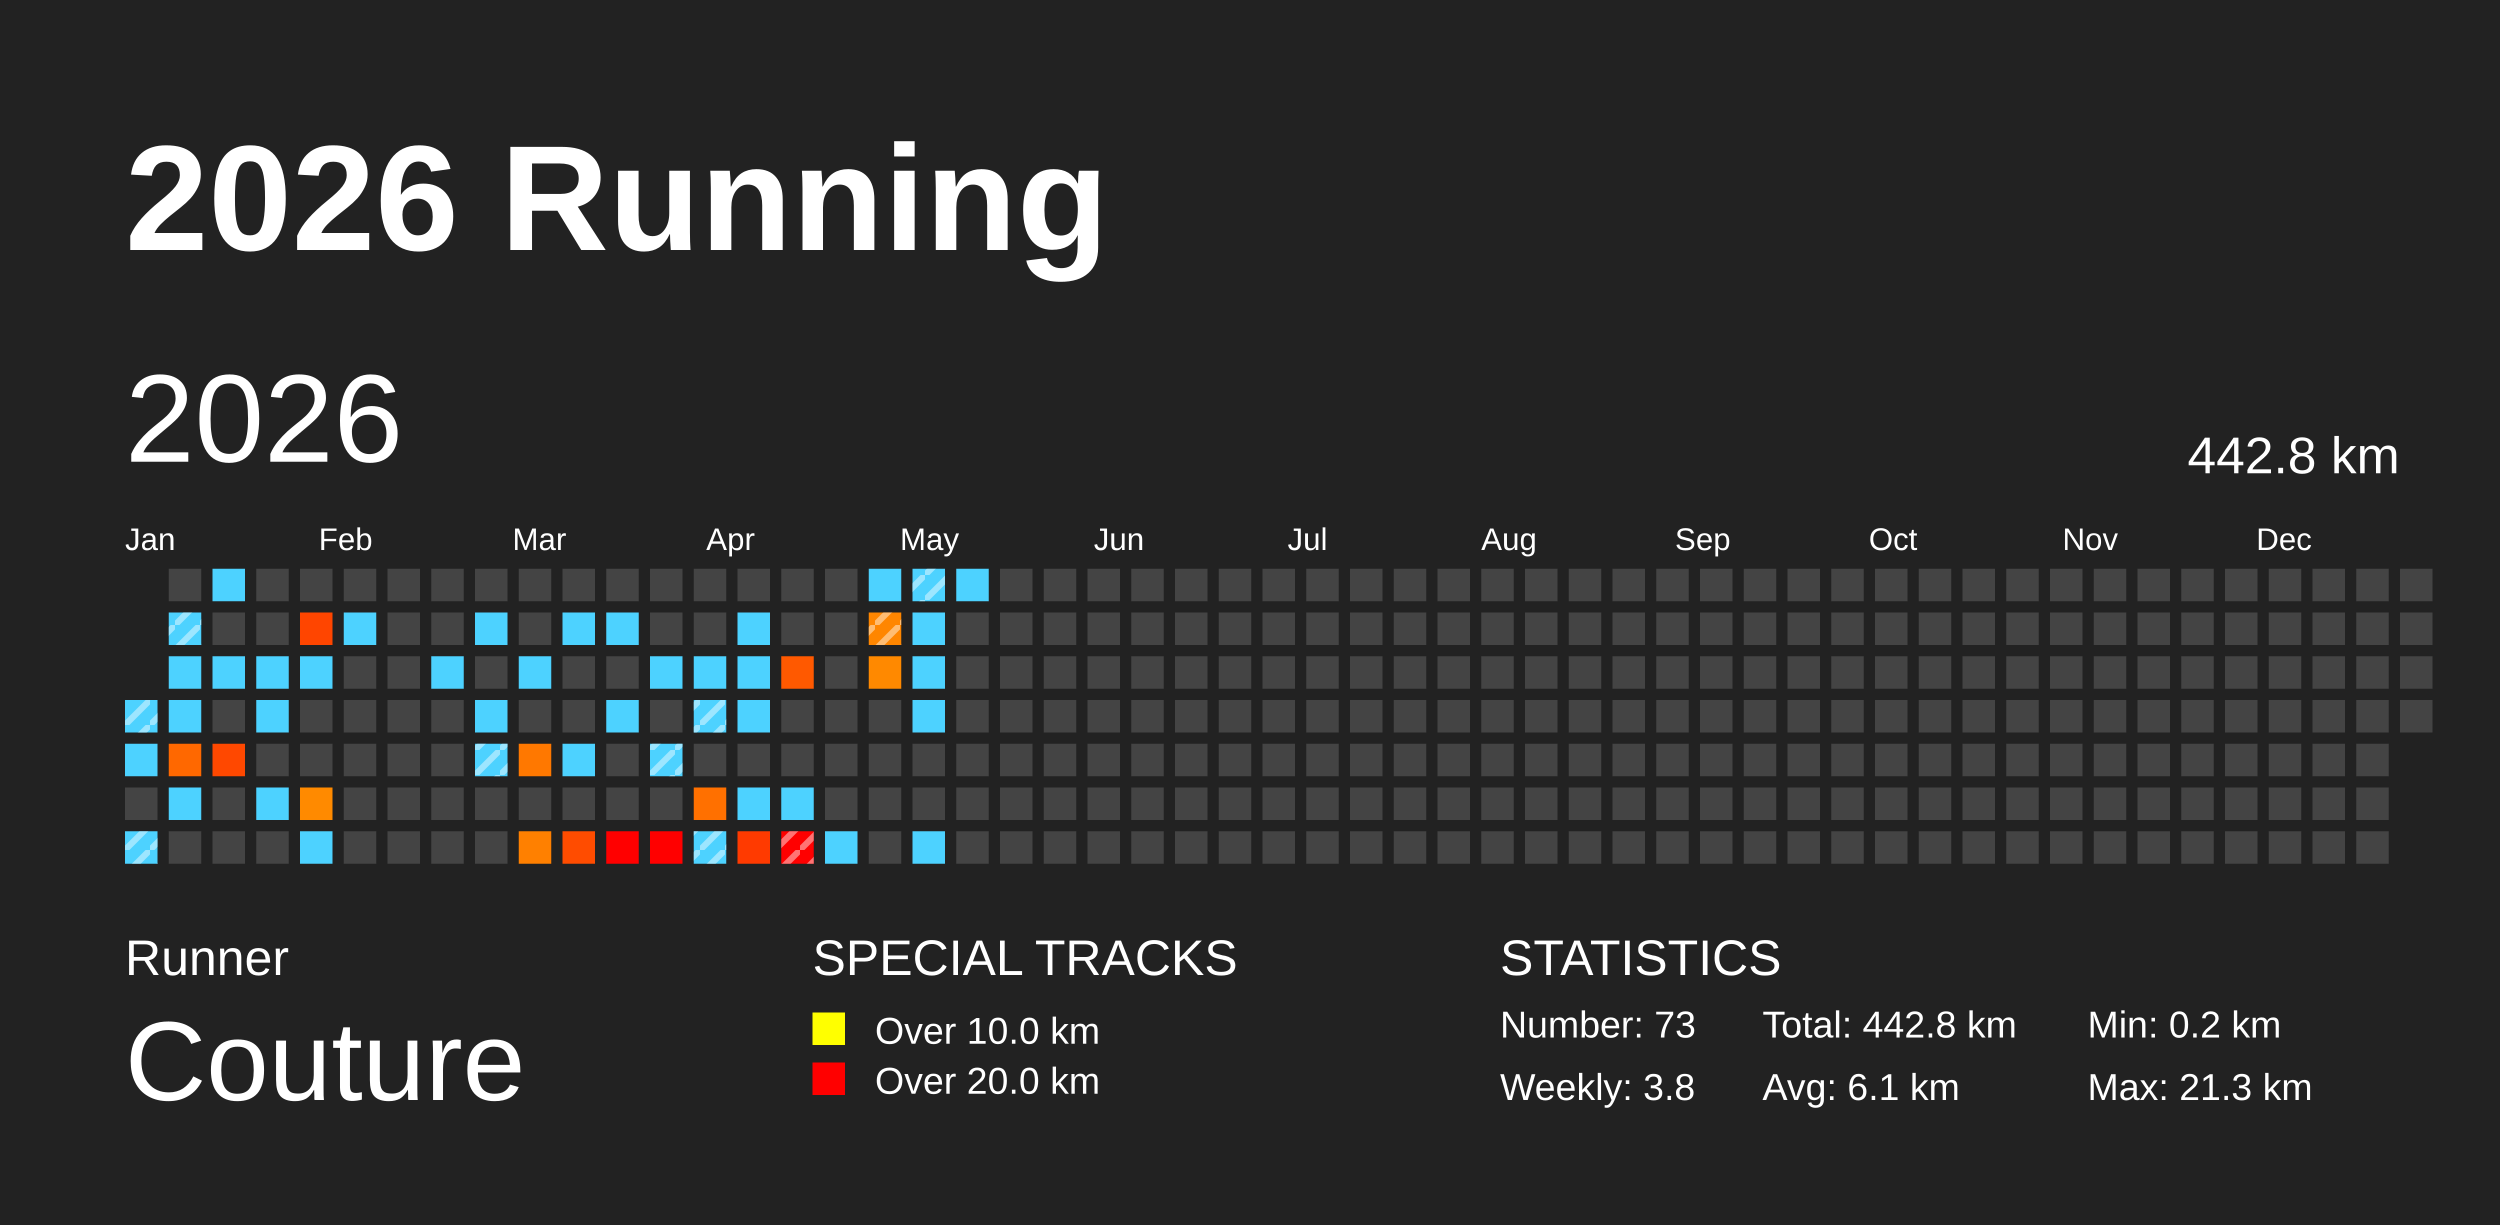
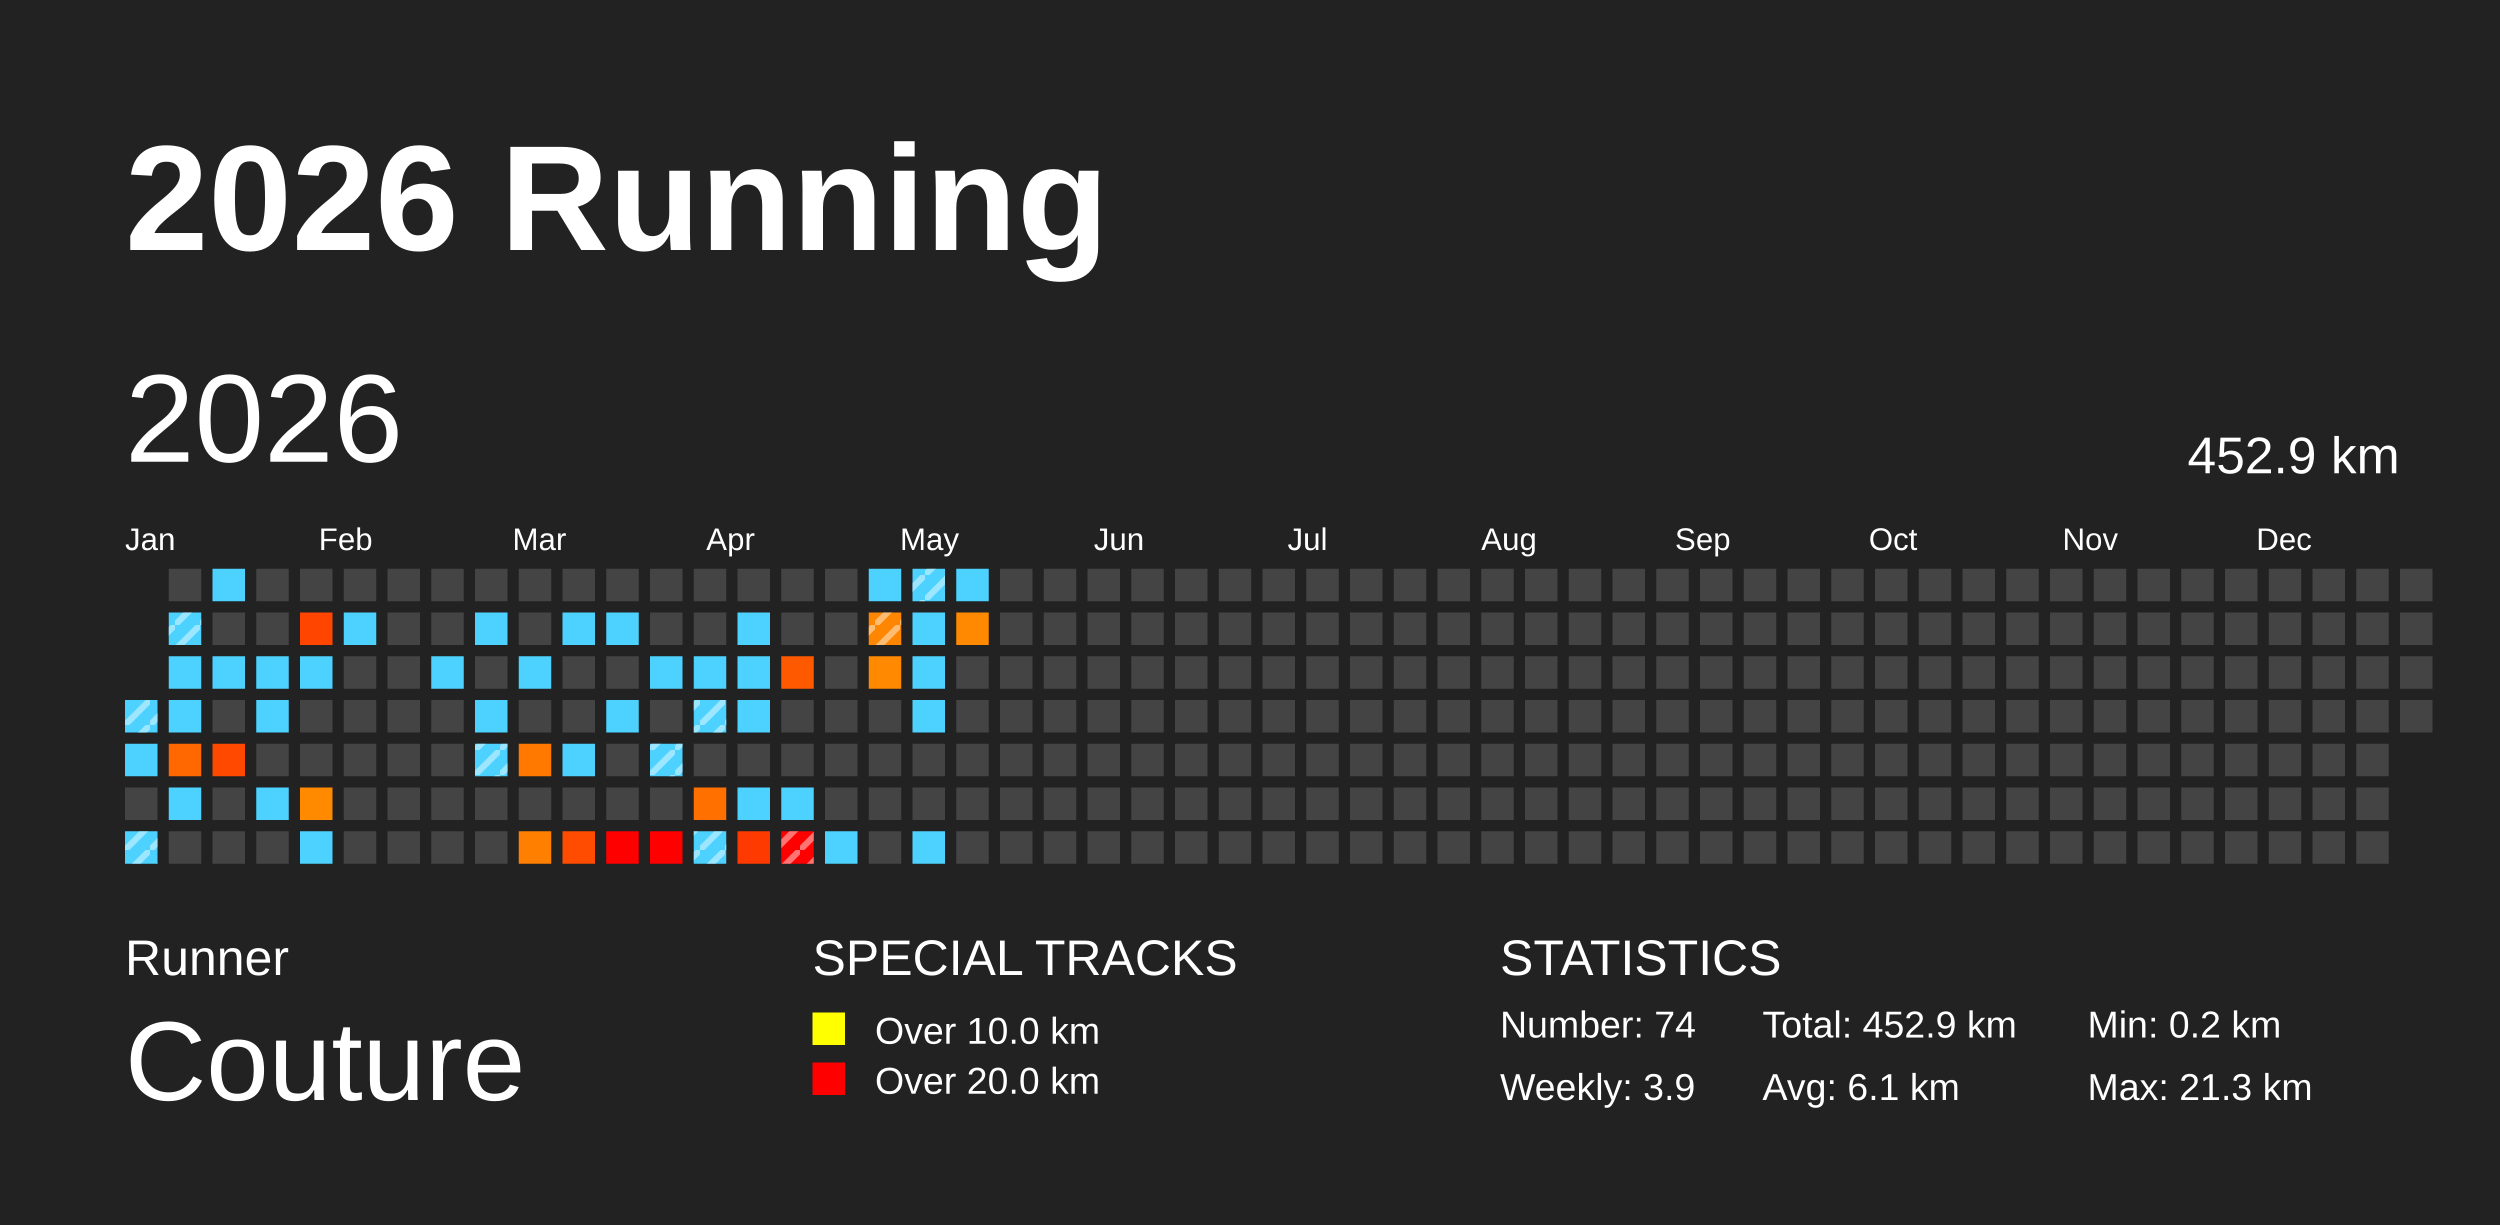
<svg xmlns="http://www.w3.org/2000/svg" baseProfile="full" height="98mm" version="1.1" viewBox="0,0,200,98" width="200mm">
  <defs>
    <pattern height="2" id="indoor-stripe" patternUnits="userSpaceOnUse" width="2">
      <line stroke="white" stroke-opacity="0.45" stroke-width="0.5" x1="0" x2="2" y1="2" y2="0" />
    </pattern>
  </defs>
  <rect fill="#222222" height="98" width="200" x="0" y="0" />
  <text fill="#FFFFFF" style="font-size:12px; font-family:Arial; font-weight:bold;" x="10" y="20">2026 Running</text>
  <text fill="#FFFFFF" style="font-size:4px; font-family:Arial" x="10" y="78">Runner</text>
  <text fill="#FFFFFF" style="font-size:9px; font-family:Arial" x="10" y="88">Couture</text>
  <text fill="#FFFFFF" style="font-size:4px; font-family:Arial" x="65" y="78">SPECIAL TRACKS</text>
  <rect fill="yellow" height="2.6" width="2.6" x="65" y="81" />
  <text fill="#FFFFFF" style="font-size:3px; font-family:Arial" x="70" y="83.5">Over 10.0 km</text>
  <rect fill="red" height="2.6" width="2.6" x="65" y="85" />
  <text fill="#FFFFFF" style="font-size:3px; font-family:Arial" x="70" y="87.5">Over 20.0 km</text>
  <text fill="#FFFFFF" style="font-size:4px; font-family:Arial" x="120" y="78">STATISTICS</text>
-   <text fill="#FFFFFF" style="font-size:3px; font-family:Arial" x="120" y="83">Number: 73</text>
-   <text fill="#FFFFFF" style="font-size:3px; font-family:Arial" x="120" y="88">Weekly: 3.8</text>
-   <text fill="#FFFFFF" style="font-size:3px; font-family:Arial" x="141" y="83">Total: 442.8 km</text>
+   <text fill="#FFFFFF" style="font-size:3px; font-family:Arial" x="120" y="83">Number: 74</text>
+   <text fill="#FFFFFF" style="font-size:3px; font-family:Arial" x="120" y="88">Weekly: 3.9</text>
+   <text fill="#FFFFFF" style="font-size:3px; font-family:Arial" x="141" y="83">Total: 452.9 km</text>
  <text fill="#FFFFFF" style="font-size:3px; font-family:Arial" x="141" y="88">Avg: 6.1 km</text>
  <text fill="#FFFFFF" style="font-size:3px; font-family:Arial" x="167" y="83">Min: 0.2 km</text>
  <text fill="#FFFFFF" style="font-size:3px; font-family:Arial" x="167" y="88">Max: 21.3 km</text>
  <text dominant-baseline="hanging" fill="#FFFFFF" style="font-size:10.0px; font-family:Arial;" x="10" y="30">2026</text>
-   <text dominant-baseline="hanging" fill="#FFFFFF" style="font-size:4.125px; font-family:Arial;" x="175" y="35">442.8 km</text>
+   <text dominant-baseline="hanging" fill="#FFFFFF" style="font-size:4.125px; font-family:Arial;" x="175" y="35">452.9 km</text>
  <text fill="#FFFFFF" style="font-size:2.5px; font-family:Arial" x="10.0" y="44">Jan</text>
  <text fill="#FFFFFF" style="font-size:2.5px; font-family:Arial" x="25.5" y="44">Feb</text>
  <text fill="#FFFFFF" style="font-size:2.5px; font-family:Arial" x="41.0" y="44">Mar</text>
  <text fill="#FFFFFF" style="font-size:2.5px; font-family:Arial" x="56.5" y="44">Apr</text>
  <text fill="#FFFFFF" style="font-size:2.5px; font-family:Arial" x="72.0" y="44">May</text>
  <text fill="#FFFFFF" style="font-size:2.5px; font-family:Arial" x="87.5" y="44">Jun</text>
  <text fill="#FFFFFF" style="font-size:2.5px; font-family:Arial" x="103.0" y="44">Jul</text>
  <text fill="#FFFFFF" style="font-size:2.5px; font-family:Arial" x="118.5" y="44">Aug</text>
  <text fill="#FFFFFF" style="font-size:2.5px; font-family:Arial" x="134.0" y="44">Sep</text>
  <text fill="#FFFFFF" style="font-size:2.5px; font-family:Arial" x="149.5" y="44">Oct</text>
  <text fill="#FFFFFF" style="font-size:2.5px; font-family:Arial" x="165.0" y="44">Nov</text>
  <text fill="#FFFFFF" style="font-size:2.5px; font-family:Arial" x="180.5" y="44">Dec</text>
  <rect fill="#4dd2ff" height="2.6" width="2.6" x="10.0" y="56.0" />
  <rect fill="url(#indoor-stripe)" height="2.6" width="2.6" x="10.0" y="56.0" />
  <rect fill="#4dd2ff" height="2.6" width="2.6" x="10.0" y="59.5" />
  <rect fill="#444444" height="2.6" width="2.6" x="10.0" y="63.0" />
  <rect fill="#4dd2ff" height="2.6" width="2.6" x="10.0" y="66.5" />
  <rect fill="url(#indoor-stripe)" height="2.6" width="2.6" x="10.0" y="66.5" />
  <rect fill="#444444" height="2.6" width="2.6" x="13.5" y="45.5" />
  <rect fill="#4dd2ff" height="2.6" width="2.6" x="13.5" y="49.0" />
  <rect fill="url(#indoor-stripe)" height="2.6" width="2.6" x="13.5" y="49.0" />
  <rect fill="#4dd2ff" height="2.6" width="2.6" x="13.5" y="52.5" />
  <rect fill="#4dd2ff" height="2.6" width="2.6" x="13.5" y="56.0" />
  <rect fill="#ff6800" height="2.6" width="2.6" x="13.5" y="59.5" />
  <rect fill="#4dd2ff" height="2.6" width="2.6" x="13.5" y="63.0" />
  <rect fill="#444444" height="2.6" width="2.6" x="13.5" y="66.5" />
  <rect fill="#4dd2ff" height="2.6" width="2.6" x="17.0" y="45.5" />
  <rect fill="#444444" height="2.6" width="2.6" x="17.0" y="49.0" />
  <rect fill="#4dd2ff" height="2.6" width="2.6" x="17.0" y="52.5" />
  <rect fill="#444444" height="2.6" width="2.6" x="17.0" y="56.0" />
  <rect fill="#ff4800" height="2.6" width="2.6" x="17.0" y="59.5" />
  <rect fill="#444444" height="2.6" width="2.6" x="17.0" y="63.0" />
  <rect fill="#444444" height="2.6" width="2.6" x="17.0" y="66.5" />
  <rect fill="#444444" height="2.6" width="2.6" x="20.5" y="45.5" />
  <rect fill="#444444" height="2.6" width="2.6" x="20.5" y="49.0" />
  <rect fill="#4dd2ff" height="2.6" width="2.6" x="20.5" y="52.5" />
  <rect fill="#4dd2ff" height="2.6" width="2.6" x="20.5" y="56.0" />
  <rect fill="#444444" height="2.6" width="2.6" x="20.5" y="59.5" />
  <rect fill="#4dd2ff" height="2.6" width="2.6" x="20.5" y="63.0" />
  <rect fill="#444444" height="2.6" width="2.6" x="20.5" y="66.5" />
  <rect fill="#444444" height="2.6" width="2.6" x="24.0" y="45.5" />
  <rect fill="#ff4500" height="2.6" width="2.6" x="24.0" y="49.0" />
  <rect fill="#4dd2ff" height="2.6" width="2.6" x="24.0" y="52.5" />
  <rect fill="#444444" height="2.6" width="2.6" x="24.0" y="56.0" />
  <rect fill="#444444" height="2.6" width="2.6" x="24.0" y="59.5" />
  <rect fill="#ff8a00" height="2.6" width="2.6" x="24.0" y="63.0" />
  <rect fill="#4dd2ff" height="2.6" width="2.6" x="24.0" y="66.5" />
  <rect fill="#444444" height="2.6" width="2.6" x="27.5" y="45.5" />
  <rect fill="#4dd2ff" height="2.6" width="2.6" x="27.5" y="49.0" />
  <rect fill="#444444" height="2.6" width="2.6" x="27.5" y="52.5" />
  <rect fill="#444444" height="2.6" width="2.6" x="27.5" y="56.0" />
  <rect fill="#444444" height="2.6" width="2.6" x="27.5" y="59.5" />
  <rect fill="#444444" height="2.6" width="2.6" x="27.5" y="63.0" />
  <rect fill="#444444" height="2.6" width="2.6" x="27.5" y="66.5" />
  <rect fill="#444444" height="2.6" width="2.6" x="31.0" y="45.5" />
  <rect fill="#444444" height="2.6" width="2.6" x="31.0" y="49.0" />
  <rect fill="#444444" height="2.6" width="2.6" x="31.0" y="52.5" />
  <rect fill="#444444" height="2.6" width="2.6" x="31.0" y="56.0" />
  <rect fill="#444444" height="2.6" width="2.6" x="31.0" y="59.5" />
  <rect fill="#444444" height="2.6" width="2.6" x="31.0" y="63.0" />
  <rect fill="#444444" height="2.6" width="2.6" x="31.0" y="66.5" />
  <rect fill="#444444" height="2.6" width="2.6" x="34.5" y="45.5" />
  <rect fill="#444444" height="2.6" width="2.6" x="34.5" y="49.0" />
  <rect fill="#4dd2ff" height="2.6" width="2.6" x="34.5" y="52.5" />
  <rect fill="#444444" height="2.6" width="2.6" x="34.5" y="56.0" />
  <rect fill="#444444" height="2.6" width="2.6" x="34.5" y="59.5" />
  <rect fill="#444444" height="2.6" width="2.6" x="34.5" y="63.0" />
  <rect fill="#444444" height="2.6" width="2.6" x="34.5" y="66.5" />
  <rect fill="#444444" height="2.6" width="2.6" x="38.0" y="45.5" />
  <rect fill="#4dd2ff" height="2.6" width="2.6" x="38.0" y="49.0" />
  <rect fill="#444444" height="2.6" width="2.6" x="38.0" y="52.5" />
  <rect fill="#4dd2ff" height="2.6" width="2.6" x="38.0" y="56.0" />
  <rect fill="#4dd2ff" height="2.6" width="2.6" x="38.0" y="59.5" />
  <rect fill="url(#indoor-stripe)" height="2.6" width="2.6" x="38.0" y="59.5" />
  <rect fill="#444444" height="2.6" width="2.6" x="38.0" y="63.0" />
  <rect fill="#444444" height="2.6" width="2.6" x="38.0" y="66.5" />
  <rect fill="#444444" height="2.6" width="2.6" x="41.5" y="45.5" />
  <rect fill="#444444" height="2.6" width="2.6" x="41.5" y="49.0" />
  <rect fill="#4dd2ff" height="2.6" width="2.6" x="41.5" y="52.5" />
  <rect fill="#444444" height="2.6" width="2.6" x="41.5" y="56.0" />
  <rect fill="#ff7800" height="2.6" width="2.6" x="41.5" y="59.5" />
  <rect fill="#444444" height="2.6" width="2.6" x="41.5" y="63.0" />
  <rect fill="#ff8000" height="2.6" width="2.6" x="41.5" y="66.5" />
  <rect fill="#444444" height="2.6" width="2.6" x="45.0" y="45.5" />
  <rect fill="#4dd2ff" height="2.6" width="2.6" x="45.0" y="49.0" />
  <rect fill="#444444" height="2.6" width="2.6" x="45.0" y="52.5" />
  <rect fill="#444444" height="2.6" width="2.6" x="45.0" y="56.0" />
  <rect fill="#4dd2ff" height="2.6" width="2.6" x="45.0" y="59.5" />
  <rect fill="#444444" height="2.6" width="2.6" x="45.0" y="63.0" />
  <rect fill="#ff4c00" height="2.6" width="2.6" x="45.0" y="66.5" />
  <rect fill="#444444" height="2.6" width="2.6" x="48.5" y="45.5" />
  <rect fill="#4dd2ff" height="2.6" width="2.6" x="48.5" y="49.0" />
  <rect fill="#444444" height="2.6" width="2.6" x="48.5" y="52.5" />
  <rect fill="#4dd2ff" height="2.6" width="2.6" x="48.5" y="56.0" />
  <rect fill="#444444" height="2.6" width="2.6" x="48.5" y="59.5" />
  <rect fill="#444444" height="2.6" width="2.6" x="48.5" y="63.0" />
  <rect fill="red" height="2.6" width="2.6" x="48.5" y="66.5" />
  <rect fill="#444444" height="2.6" width="2.6" x="52.0" y="45.5" />
  <rect fill="#444444" height="2.6" width="2.6" x="52.0" y="49.0" />
  <rect fill="#4dd2ff" height="2.6" width="2.6" x="52.0" y="52.5" />
  <rect fill="#444444" height="2.6" width="2.6" x="52.0" y="56.0" />
  <rect fill="#4dd2ff" height="2.6" width="2.6" x="52.0" y="59.5" />
  <rect fill="url(#indoor-stripe)" height="2.6" width="2.6" x="52.0" y="59.5" />
  <rect fill="#444444" height="2.6" width="2.6" x="52.0" y="63.0" />
  <rect fill="red" height="2.6" width="2.6" x="52.0" y="66.5" />
  <rect fill="#444444" height="2.6" width="2.6" x="55.5" y="45.5" />
  <rect fill="#444444" height="2.6" width="2.6" x="55.5" y="49.0" />
  <rect fill="#4dd2ff" height="2.6" width="2.6" x="55.5" y="52.5" />
  <rect fill="#4dd2ff" height="2.6" width="2.6" x="55.5" y="56.0" />
  <rect fill="url(#indoor-stripe)" height="2.6" width="2.6" x="55.5" y="56.0" />
  <rect fill="#444444" height="2.6" width="2.6" x="55.5" y="59.5" />
  <rect fill="#ff7000" height="2.6" width="2.6" x="55.5" y="63.0" />
  <rect fill="#4dd2ff" height="2.6" width="2.6" x="55.5" y="66.5" />
  <rect fill="url(#indoor-stripe)" height="2.6" width="2.6" x="55.5" y="66.5" />
  <rect fill="#444444" height="2.6" width="2.6" x="59.0" y="45.5" />
  <rect fill="#4dd2ff" height="2.6" width="2.6" x="59.0" y="49.0" />
  <rect fill="#4dd2ff" height="2.6" width="2.6" x="59.0" y="52.5" />
  <rect fill="#4dd2ff" height="2.6" width="2.6" x="59.0" y="56.0" />
  <rect fill="#444444" height="2.6" width="2.6" x="59.0" y="59.5" />
  <rect fill="#4dd2ff" height="2.6" width="2.6" x="59.0" y="63.0" />
  <rect fill="#ff3a00" height="2.6" width="2.6" x="59.0" y="66.5" />
  <rect fill="#444444" height="2.6" width="2.6" x="62.5" y="45.5" />
  <rect fill="#444444" height="2.6" width="2.6" x="62.5" y="49.0" />
  <rect fill="#ff5900" height="2.6" width="2.6" x="62.5" y="52.5" />
  <rect fill="#444444" height="2.6" width="2.6" x="62.5" y="56.0" />
  <rect fill="#444444" height="2.6" width="2.6" x="62.5" y="59.5" />
  <rect fill="#4dd2ff" height="2.6" width="2.6" x="62.5" y="63.0" />
  <rect fill="red" height="2.6" width="2.6" x="62.5" y="66.5" />
  <rect fill="url(#indoor-stripe)" height="2.6" width="2.6" x="62.5" y="66.5" />
  <rect fill="#444444" height="2.6" width="2.6" x="66.0" y="45.5" />
  <rect fill="#444444" height="2.6" width="2.6" x="66.0" y="49.0" />
  <rect fill="#444444" height="2.6" width="2.6" x="66.0" y="52.5" />
  <rect fill="#444444" height="2.6" width="2.6" x="66.0" y="56.0" />
  <rect fill="#444444" height="2.6" width="2.6" x="66.0" y="59.5" />
  <rect fill="#444444" height="2.6" width="2.6" x="66.0" y="63.0" />
  <rect fill="#4dd2ff" height="2.6" width="2.6" x="66.0" y="66.5" />
  <rect fill="#4dd2ff" height="2.6" width="2.6" x="69.5" y="45.5" />
  <rect fill="#ff8600" height="2.6" width="2.6" x="69.5" y="49.0" />
  <rect fill="url(#indoor-stripe)" height="2.6" width="2.6" x="69.5" y="49.0" />
  <rect fill="#ff8900" height="2.6" width="2.6" x="69.5" y="52.5" />
  <rect fill="#444444" height="2.6" width="2.6" x="69.5" y="56.0" />
  <rect fill="#444444" height="2.6" width="2.6" x="69.5" y="59.5" />
  <rect fill="#444444" height="2.6" width="2.6" x="69.5" y="63.0" />
  <rect fill="#444444" height="2.6" width="2.6" x="69.5" y="66.5" />
  <rect fill="#4dd2ff" height="2.6" width="2.6" x="73.0" y="45.5" />
  <rect fill="url(#indoor-stripe)" height="2.6" width="2.6" x="73.0" y="45.5" />
  <rect fill="#4dd2ff" height="2.6" width="2.6" x="73.0" y="49.0" />
  <rect fill="#4dd2ff" height="2.6" width="2.6" x="73.0" y="52.5" />
  <rect fill="#4dd2ff" height="2.6" width="2.6" x="73.0" y="56.0" />
  <rect fill="#444444" height="2.6" width="2.6" x="73.0" y="59.5" />
  <rect fill="#444444" height="2.6" width="2.6" x="73.0" y="63.0" />
  <rect fill="#4dd2ff" height="2.6" width="2.6" x="73.0" y="66.5" />
  <rect fill="#4dd2ff" height="2.6" width="2.6" x="76.5" y="45.5" />
-   <rect fill="#444444" height="2.6" width="2.6" x="76.5" y="49.0" />
+   <rect fill="#ff8900" height="2.6" width="2.6" x="76.5" y="49.0" />
  <rect fill="#444444" height="2.6" width="2.6" x="76.5" y="52.5" />
  <rect fill="#444444" height="2.6" width="2.6" x="76.5" y="56.0" />
  <rect fill="#444444" height="2.6" width="2.6" x="76.5" y="59.5" />
  <rect fill="#444444" height="2.6" width="2.6" x="76.5" y="63.0" />
  <rect fill="#444444" height="2.6" width="2.6" x="76.5" y="66.5" />
  <rect fill="#444444" height="2.6" width="2.6" x="80.0" y="45.5" />
  <rect fill="#444444" height="2.6" width="2.6" x="80.0" y="49.0" />
  <rect fill="#444444" height="2.6" width="2.6" x="80.0" y="52.5" />
  <rect fill="#444444" height="2.6" width="2.6" x="80.0" y="56.0" />
  <rect fill="#444444" height="2.6" width="2.6" x="80.0" y="59.5" />
  <rect fill="#444444" height="2.6" width="2.6" x="80.0" y="63.0" />
  <rect fill="#444444" height="2.6" width="2.6" x="80.0" y="66.5" />
  <rect fill="#444444" height="2.6" width="2.6" x="83.5" y="45.5" />
  <rect fill="#444444" height="2.6" width="2.6" x="83.5" y="49.0" />
  <rect fill="#444444" height="2.6" width="2.6" x="83.5" y="52.5" />
  <rect fill="#444444" height="2.6" width="2.6" x="83.5" y="56.0" />
  <rect fill="#444444" height="2.6" width="2.6" x="83.5" y="59.5" />
  <rect fill="#444444" height="2.6" width="2.6" x="83.5" y="63.0" />
  <rect fill="#444444" height="2.6" width="2.6" x="83.5" y="66.5" />
  <rect fill="#444444" height="2.6" width="2.6" x="87.0" y="45.5" />
  <rect fill="#444444" height="2.6" width="2.6" x="87.0" y="49.0" />
  <rect fill="#444444" height="2.6" width="2.6" x="87.0" y="52.5" />
  <rect fill="#444444" height="2.6" width="2.6" x="87.0" y="56.0" />
  <rect fill="#444444" height="2.6" width="2.6" x="87.0" y="59.5" />
  <rect fill="#444444" height="2.6" width="2.6" x="87.0" y="63.0" />
  <rect fill="#444444" height="2.6" width="2.6" x="87.0" y="66.5" />
  <rect fill="#444444" height="2.6" width="2.6" x="90.5" y="45.5" />
  <rect fill="#444444" height="2.6" width="2.6" x="90.5" y="49.0" />
  <rect fill="#444444" height="2.6" width="2.6" x="90.5" y="52.5" />
  <rect fill="#444444" height="2.6" width="2.6" x="90.5" y="56.0" />
  <rect fill="#444444" height="2.6" width="2.6" x="90.5" y="59.5" />
  <rect fill="#444444" height="2.6" width="2.6" x="90.5" y="63.0" />
  <rect fill="#444444" height="2.6" width="2.6" x="90.5" y="66.5" />
  <rect fill="#444444" height="2.6" width="2.6" x="94.0" y="45.5" />
  <rect fill="#444444" height="2.6" width="2.6" x="94.0" y="49.0" />
  <rect fill="#444444" height="2.6" width="2.6" x="94.0" y="52.5" />
  <rect fill="#444444" height="2.6" width="2.6" x="94.0" y="56.0" />
  <rect fill="#444444" height="2.6" width="2.6" x="94.0" y="59.5" />
  <rect fill="#444444" height="2.6" width="2.6" x="94.0" y="63.0" />
  <rect fill="#444444" height="2.6" width="2.6" x="94.0" y="66.5" />
  <rect fill="#444444" height="2.6" width="2.6" x="97.5" y="45.5" />
  <rect fill="#444444" height="2.6" width="2.6" x="97.5" y="49.0" />
  <rect fill="#444444" height="2.6" width="2.6" x="97.5" y="52.5" />
  <rect fill="#444444" height="2.6" width="2.6" x="97.5" y="56.0" />
  <rect fill="#444444" height="2.6" width="2.6" x="97.5" y="59.5" />
  <rect fill="#444444" height="2.6" width="2.6" x="97.5" y="63.0" />
  <rect fill="#444444" height="2.6" width="2.6" x="97.5" y="66.5" />
  <rect fill="#444444" height="2.6" width="2.6" x="101.0" y="45.5" />
  <rect fill="#444444" height="2.6" width="2.6" x="101.0" y="49.0" />
  <rect fill="#444444" height="2.6" width="2.6" x="101.0" y="52.5" />
  <rect fill="#444444" height="2.6" width="2.6" x="101.0" y="56.0" />
  <rect fill="#444444" height="2.6" width="2.6" x="101.0" y="59.5" />
  <rect fill="#444444" height="2.6" width="2.6" x="101.0" y="63.0" />
  <rect fill="#444444" height="2.6" width="2.6" x="101.0" y="66.5" />
  <rect fill="#444444" height="2.6" width="2.6" x="104.5" y="45.5" />
  <rect fill="#444444" height="2.6" width="2.6" x="104.5" y="49.0" />
  <rect fill="#444444" height="2.6" width="2.6" x="104.5" y="52.5" />
  <rect fill="#444444" height="2.6" width="2.6" x="104.5" y="56.0" />
  <rect fill="#444444" height="2.6" width="2.6" x="104.5" y="59.5" />
  <rect fill="#444444" height="2.6" width="2.6" x="104.5" y="63.0" />
  <rect fill="#444444" height="2.6" width="2.6" x="104.5" y="66.5" />
  <rect fill="#444444" height="2.6" width="2.6" x="108.0" y="45.5" />
  <rect fill="#444444" height="2.6" width="2.6" x="108.0" y="49.0" />
  <rect fill="#444444" height="2.6" width="2.6" x="108.0" y="52.5" />
  <rect fill="#444444" height="2.6" width="2.6" x="108.0" y="56.0" />
  <rect fill="#444444" height="2.6" width="2.6" x="108.0" y="59.5" />
  <rect fill="#444444" height="2.6" width="2.6" x="108.0" y="63.0" />
  <rect fill="#444444" height="2.6" width="2.6" x="108.0" y="66.5" />
  <rect fill="#444444" height="2.6" width="2.6" x="111.5" y="45.5" />
  <rect fill="#444444" height="2.6" width="2.6" x="111.5" y="49.0" />
  <rect fill="#444444" height="2.6" width="2.6" x="111.5" y="52.5" />
  <rect fill="#444444" height="2.6" width="2.6" x="111.5" y="56.0" />
  <rect fill="#444444" height="2.6" width="2.6" x="111.5" y="59.5" />
  <rect fill="#444444" height="2.6" width="2.6" x="111.5" y="63.0" />
  <rect fill="#444444" height="2.6" width="2.6" x="111.5" y="66.5" />
  <rect fill="#444444" height="2.6" width="2.6" x="115.0" y="45.5" />
  <rect fill="#444444" height="2.6" width="2.6" x="115.0" y="49.0" />
  <rect fill="#444444" height="2.6" width="2.6" x="115.0" y="52.5" />
  <rect fill="#444444" height="2.6" width="2.6" x="115.0" y="56.0" />
  <rect fill="#444444" height="2.6" width="2.6" x="115.0" y="59.5" />
  <rect fill="#444444" height="2.6" width="2.6" x="115.0" y="63.0" />
  <rect fill="#444444" height="2.6" width="2.6" x="115.0" y="66.5" />
  <rect fill="#444444" height="2.6" width="2.6" x="118.5" y="45.5" />
  <rect fill="#444444" height="2.6" width="2.6" x="118.5" y="49.0" />
  <rect fill="#444444" height="2.6" width="2.6" x="118.5" y="52.5" />
  <rect fill="#444444" height="2.6" width="2.6" x="118.5" y="56.0" />
  <rect fill="#444444" height="2.6" width="2.6" x="118.5" y="59.5" />
  <rect fill="#444444" height="2.6" width="2.6" x="118.5" y="63.0" />
  <rect fill="#444444" height="2.6" width="2.6" x="118.5" y="66.5" />
  <rect fill="#444444" height="2.6" width="2.6" x="122.0" y="45.5" />
  <rect fill="#444444" height="2.6" width="2.6" x="122.0" y="49.0" />
  <rect fill="#444444" height="2.6" width="2.6" x="122.0" y="52.5" />
  <rect fill="#444444" height="2.6" width="2.6" x="122.0" y="56.0" />
  <rect fill="#444444" height="2.6" width="2.6" x="122.0" y="59.5" />
  <rect fill="#444444" height="2.6" width="2.6" x="122.0" y="63.0" />
  <rect fill="#444444" height="2.6" width="2.6" x="122.0" y="66.5" />
  <rect fill="#444444" height="2.6" width="2.6" x="125.5" y="45.5" />
  <rect fill="#444444" height="2.6" width="2.6" x="125.5" y="49.0" />
  <rect fill="#444444" height="2.6" width="2.6" x="125.5" y="52.5" />
  <rect fill="#444444" height="2.6" width="2.6" x="125.5" y="56.0" />
  <rect fill="#444444" height="2.6" width="2.6" x="125.5" y="59.5" />
  <rect fill="#444444" height="2.6" width="2.6" x="125.5" y="63.0" />
  <rect fill="#444444" height="2.6" width="2.6" x="125.5" y="66.5" />
  <rect fill="#444444" height="2.6" width="2.6" x="129.0" y="45.5" />
  <rect fill="#444444" height="2.6" width="2.6" x="129.0" y="49.0" />
  <rect fill="#444444" height="2.6" width="2.6" x="129.0" y="52.5" />
  <rect fill="#444444" height="2.6" width="2.6" x="129.0" y="56.0" />
  <rect fill="#444444" height="2.6" width="2.6" x="129.0" y="59.5" />
  <rect fill="#444444" height="2.6" width="2.6" x="129.0" y="63.0" />
  <rect fill="#444444" height="2.6" width="2.6" x="129.0" y="66.5" />
  <rect fill="#444444" height="2.6" width="2.6" x="132.5" y="45.5" />
  <rect fill="#444444" height="2.6" width="2.6" x="132.5" y="49.0" />
  <rect fill="#444444" height="2.6" width="2.6" x="132.5" y="52.5" />
  <rect fill="#444444" height="2.6" width="2.6" x="132.5" y="56.0" />
  <rect fill="#444444" height="2.6" width="2.6" x="132.5" y="59.5" />
  <rect fill="#444444" height="2.6" width="2.6" x="132.5" y="63.0" />
  <rect fill="#444444" height="2.6" width="2.6" x="132.5" y="66.5" />
  <rect fill="#444444" height="2.6" width="2.6" x="136.0" y="45.5" />
  <rect fill="#444444" height="2.6" width="2.6" x="136.0" y="49.0" />
  <rect fill="#444444" height="2.6" width="2.6" x="136.0" y="52.5" />
  <rect fill="#444444" height="2.6" width="2.6" x="136.0" y="56.0" />
  <rect fill="#444444" height="2.6" width="2.6" x="136.0" y="59.5" />
  <rect fill="#444444" height="2.6" width="2.6" x="136.0" y="63.0" />
  <rect fill="#444444" height="2.6" width="2.6" x="136.0" y="66.5" />
  <rect fill="#444444" height="2.6" width="2.6" x="139.5" y="45.5" />
  <rect fill="#444444" height="2.6" width="2.6" x="139.5" y="49.0" />
  <rect fill="#444444" height="2.6" width="2.6" x="139.5" y="52.5" />
  <rect fill="#444444" height="2.6" width="2.6" x="139.5" y="56.0" />
  <rect fill="#444444" height="2.6" width="2.6" x="139.5" y="59.5" />
  <rect fill="#444444" height="2.6" width="2.6" x="139.5" y="63.0" />
  <rect fill="#444444" height="2.6" width="2.6" x="139.5" y="66.5" />
  <rect fill="#444444" height="2.6" width="2.6" x="143.0" y="45.5" />
  <rect fill="#444444" height="2.6" width="2.6" x="143.0" y="49.0" />
  <rect fill="#444444" height="2.6" width="2.6" x="143.0" y="52.5" />
  <rect fill="#444444" height="2.6" width="2.6" x="143.0" y="56.0" />
  <rect fill="#444444" height="2.6" width="2.6" x="143.0" y="59.5" />
  <rect fill="#444444" height="2.6" width="2.6" x="143.0" y="63.0" />
  <rect fill="#444444" height="2.6" width="2.6" x="143.0" y="66.5" />
  <rect fill="#444444" height="2.6" width="2.6" x="146.5" y="45.5" />
  <rect fill="#444444" height="2.6" width="2.6" x="146.5" y="49.0" />
  <rect fill="#444444" height="2.6" width="2.6" x="146.5" y="52.5" />
  <rect fill="#444444" height="2.6" width="2.6" x="146.5" y="56.0" />
  <rect fill="#444444" height="2.6" width="2.6" x="146.5" y="59.5" />
  <rect fill="#444444" height="2.6" width="2.6" x="146.5" y="63.0" />
  <rect fill="#444444" height="2.6" width="2.6" x="146.5" y="66.5" />
  <rect fill="#444444" height="2.6" width="2.6" x="150.0" y="45.5" />
  <rect fill="#444444" height="2.6" width="2.6" x="150.0" y="49.0" />
  <rect fill="#444444" height="2.6" width="2.6" x="150.0" y="52.5" />
  <rect fill="#444444" height="2.6" width="2.6" x="150.0" y="56.0" />
  <rect fill="#444444" height="2.6" width="2.6" x="150.0" y="59.5" />
  <rect fill="#444444" height="2.6" width="2.6" x="150.0" y="63.0" />
  <rect fill="#444444" height="2.6" width="2.6" x="150.0" y="66.5" />
  <rect fill="#444444" height="2.6" width="2.6" x="153.5" y="45.5" />
  <rect fill="#444444" height="2.6" width="2.6" x="153.5" y="49.0" />
  <rect fill="#444444" height="2.6" width="2.6" x="153.5" y="52.5" />
  <rect fill="#444444" height="2.6" width="2.6" x="153.5" y="56.0" />
  <rect fill="#444444" height="2.6" width="2.6" x="153.5" y="59.5" />
  <rect fill="#444444" height="2.6" width="2.6" x="153.5" y="63.0" />
  <rect fill="#444444" height="2.6" width="2.6" x="153.5" y="66.5" />
  <rect fill="#444444" height="2.6" width="2.6" x="157.0" y="45.5" />
  <rect fill="#444444" height="2.6" width="2.6" x="157.0" y="49.0" />
  <rect fill="#444444" height="2.6" width="2.6" x="157.0" y="52.5" />
  <rect fill="#444444" height="2.6" width="2.6" x="157.0" y="56.0" />
  <rect fill="#444444" height="2.6" width="2.6" x="157.0" y="59.5" />
  <rect fill="#444444" height="2.6" width="2.6" x="157.0" y="63.0" />
  <rect fill="#444444" height="2.6" width="2.6" x="157.0" y="66.5" />
  <rect fill="#444444" height="2.6" width="2.6" x="160.5" y="45.5" />
  <rect fill="#444444" height="2.6" width="2.6" x="160.5" y="49.0" />
  <rect fill="#444444" height="2.6" width="2.6" x="160.5" y="52.5" />
  <rect fill="#444444" height="2.6" width="2.6" x="160.5" y="56.0" />
  <rect fill="#444444" height="2.6" width="2.6" x="160.5" y="59.5" />
  <rect fill="#444444" height="2.6" width="2.6" x="160.5" y="63.0" />
  <rect fill="#444444" height="2.6" width="2.6" x="160.5" y="66.5" />
  <rect fill="#444444" height="2.6" width="2.6" x="164.0" y="45.5" />
  <rect fill="#444444" height="2.6" width="2.6" x="164.0" y="49.0" />
  <rect fill="#444444" height="2.6" width="2.6" x="164.0" y="52.5" />
  <rect fill="#444444" height="2.6" width="2.6" x="164.0" y="56.0" />
  <rect fill="#444444" height="2.6" width="2.6" x="164.0" y="59.5" />
  <rect fill="#444444" height="2.6" width="2.6" x="164.0" y="63.0" />
  <rect fill="#444444" height="2.6" width="2.6" x="164.0" y="66.5" />
  <rect fill="#444444" height="2.6" width="2.6" x="167.5" y="45.5" />
  <rect fill="#444444" height="2.6" width="2.6" x="167.5" y="49.0" />
  <rect fill="#444444" height="2.6" width="2.6" x="167.5" y="52.5" />
  <rect fill="#444444" height="2.6" width="2.6" x="167.5" y="56.0" />
  <rect fill="#444444" height="2.6" width="2.6" x="167.5" y="59.5" />
  <rect fill="#444444" height="2.6" width="2.6" x="167.5" y="63.0" />
  <rect fill="#444444" height="2.6" width="2.6" x="167.5" y="66.5" />
  <rect fill="#444444" height="2.6" width="2.6" x="171.0" y="45.5" />
  <rect fill="#444444" height="2.6" width="2.6" x="171.0" y="49.0" />
  <rect fill="#444444" height="2.6" width="2.6" x="171.0" y="52.5" />
  <rect fill="#444444" height="2.6" width="2.6" x="171.0" y="56.0" />
  <rect fill="#444444" height="2.6" width="2.6" x="171.0" y="59.5" />
  <rect fill="#444444" height="2.6" width="2.6" x="171.0" y="63.0" />
  <rect fill="#444444" height="2.6" width="2.6" x="171.0" y="66.5" />
  <rect fill="#444444" height="2.6" width="2.6" x="174.5" y="45.5" />
  <rect fill="#444444" height="2.6" width="2.6" x="174.5" y="49.0" />
  <rect fill="#444444" height="2.6" width="2.6" x="174.5" y="52.5" />
  <rect fill="#444444" height="2.6" width="2.6" x="174.5" y="56.0" />
  <rect fill="#444444" height="2.6" width="2.6" x="174.5" y="59.5" />
  <rect fill="#444444" height="2.6" width="2.6" x="174.5" y="63.0" />
  <rect fill="#444444" height="2.6" width="2.6" x="174.5" y="66.5" />
  <rect fill="#444444" height="2.6" width="2.6" x="178.0" y="45.5" />
  <rect fill="#444444" height="2.6" width="2.6" x="178.0" y="49.0" />
  <rect fill="#444444" height="2.6" width="2.6" x="178.0" y="52.5" />
  <rect fill="#444444" height="2.6" width="2.6" x="178.0" y="56.0" />
  <rect fill="#444444" height="2.6" width="2.6" x="178.0" y="59.5" />
  <rect fill="#444444" height="2.6" width="2.6" x="178.0" y="63.0" />
  <rect fill="#444444" height="2.6" width="2.6" x="178.0" y="66.5" />
  <rect fill="#444444" height="2.6" width="2.6" x="181.5" y="45.5" />
  <rect fill="#444444" height="2.6" width="2.6" x="181.5" y="49.0" />
  <rect fill="#444444" height="2.6" width="2.6" x="181.5" y="52.5" />
  <rect fill="#444444" height="2.6" width="2.6" x="181.5" y="56.0" />
  <rect fill="#444444" height="2.6" width="2.6" x="181.5" y="59.5" />
  <rect fill="#444444" height="2.6" width="2.6" x="181.5" y="63.0" />
  <rect fill="#444444" height="2.6" width="2.6" x="181.5" y="66.5" />
  <rect fill="#444444" height="2.6" width="2.6" x="185.0" y="45.5" />
  <rect fill="#444444" height="2.6" width="2.6" x="185.0" y="49.0" />
  <rect fill="#444444" height="2.6" width="2.6" x="185.0" y="52.5" />
  <rect fill="#444444" height="2.6" width="2.6" x="185.0" y="56.0" />
  <rect fill="#444444" height="2.6" width="2.6" x="185.0" y="59.5" />
  <rect fill="#444444" height="2.6" width="2.6" x="185.0" y="63.0" />
  <rect fill="#444444" height="2.6" width="2.6" x="185.0" y="66.5" />
  <rect fill="#444444" height="2.6" width="2.6" x="188.5" y="45.5" />
  <rect fill="#444444" height="2.6" width="2.6" x="188.5" y="49.0" />
  <rect fill="#444444" height="2.6" width="2.6" x="188.5" y="52.5" />
  <rect fill="#444444" height="2.6" width="2.6" x="188.5" y="56.0" />
  <rect fill="#444444" height="2.6" width="2.6" x="188.5" y="59.5" />
  <rect fill="#444444" height="2.6" width="2.6" x="188.5" y="63.0" />
  <rect fill="#444444" height="2.6" width="2.6" x="188.5" y="66.5" />
  <rect fill="#444444" height="2.6" width="2.6" x="192.0" y="45.5" />
  <rect fill="#444444" height="2.6" width="2.6" x="192.0" y="49.0" />
  <rect fill="#444444" height="2.6" width="2.6" x="192.0" y="52.5" />
  <rect fill="#444444" height="2.6" width="2.6" x="192.0" y="56.0" />
</svg>
